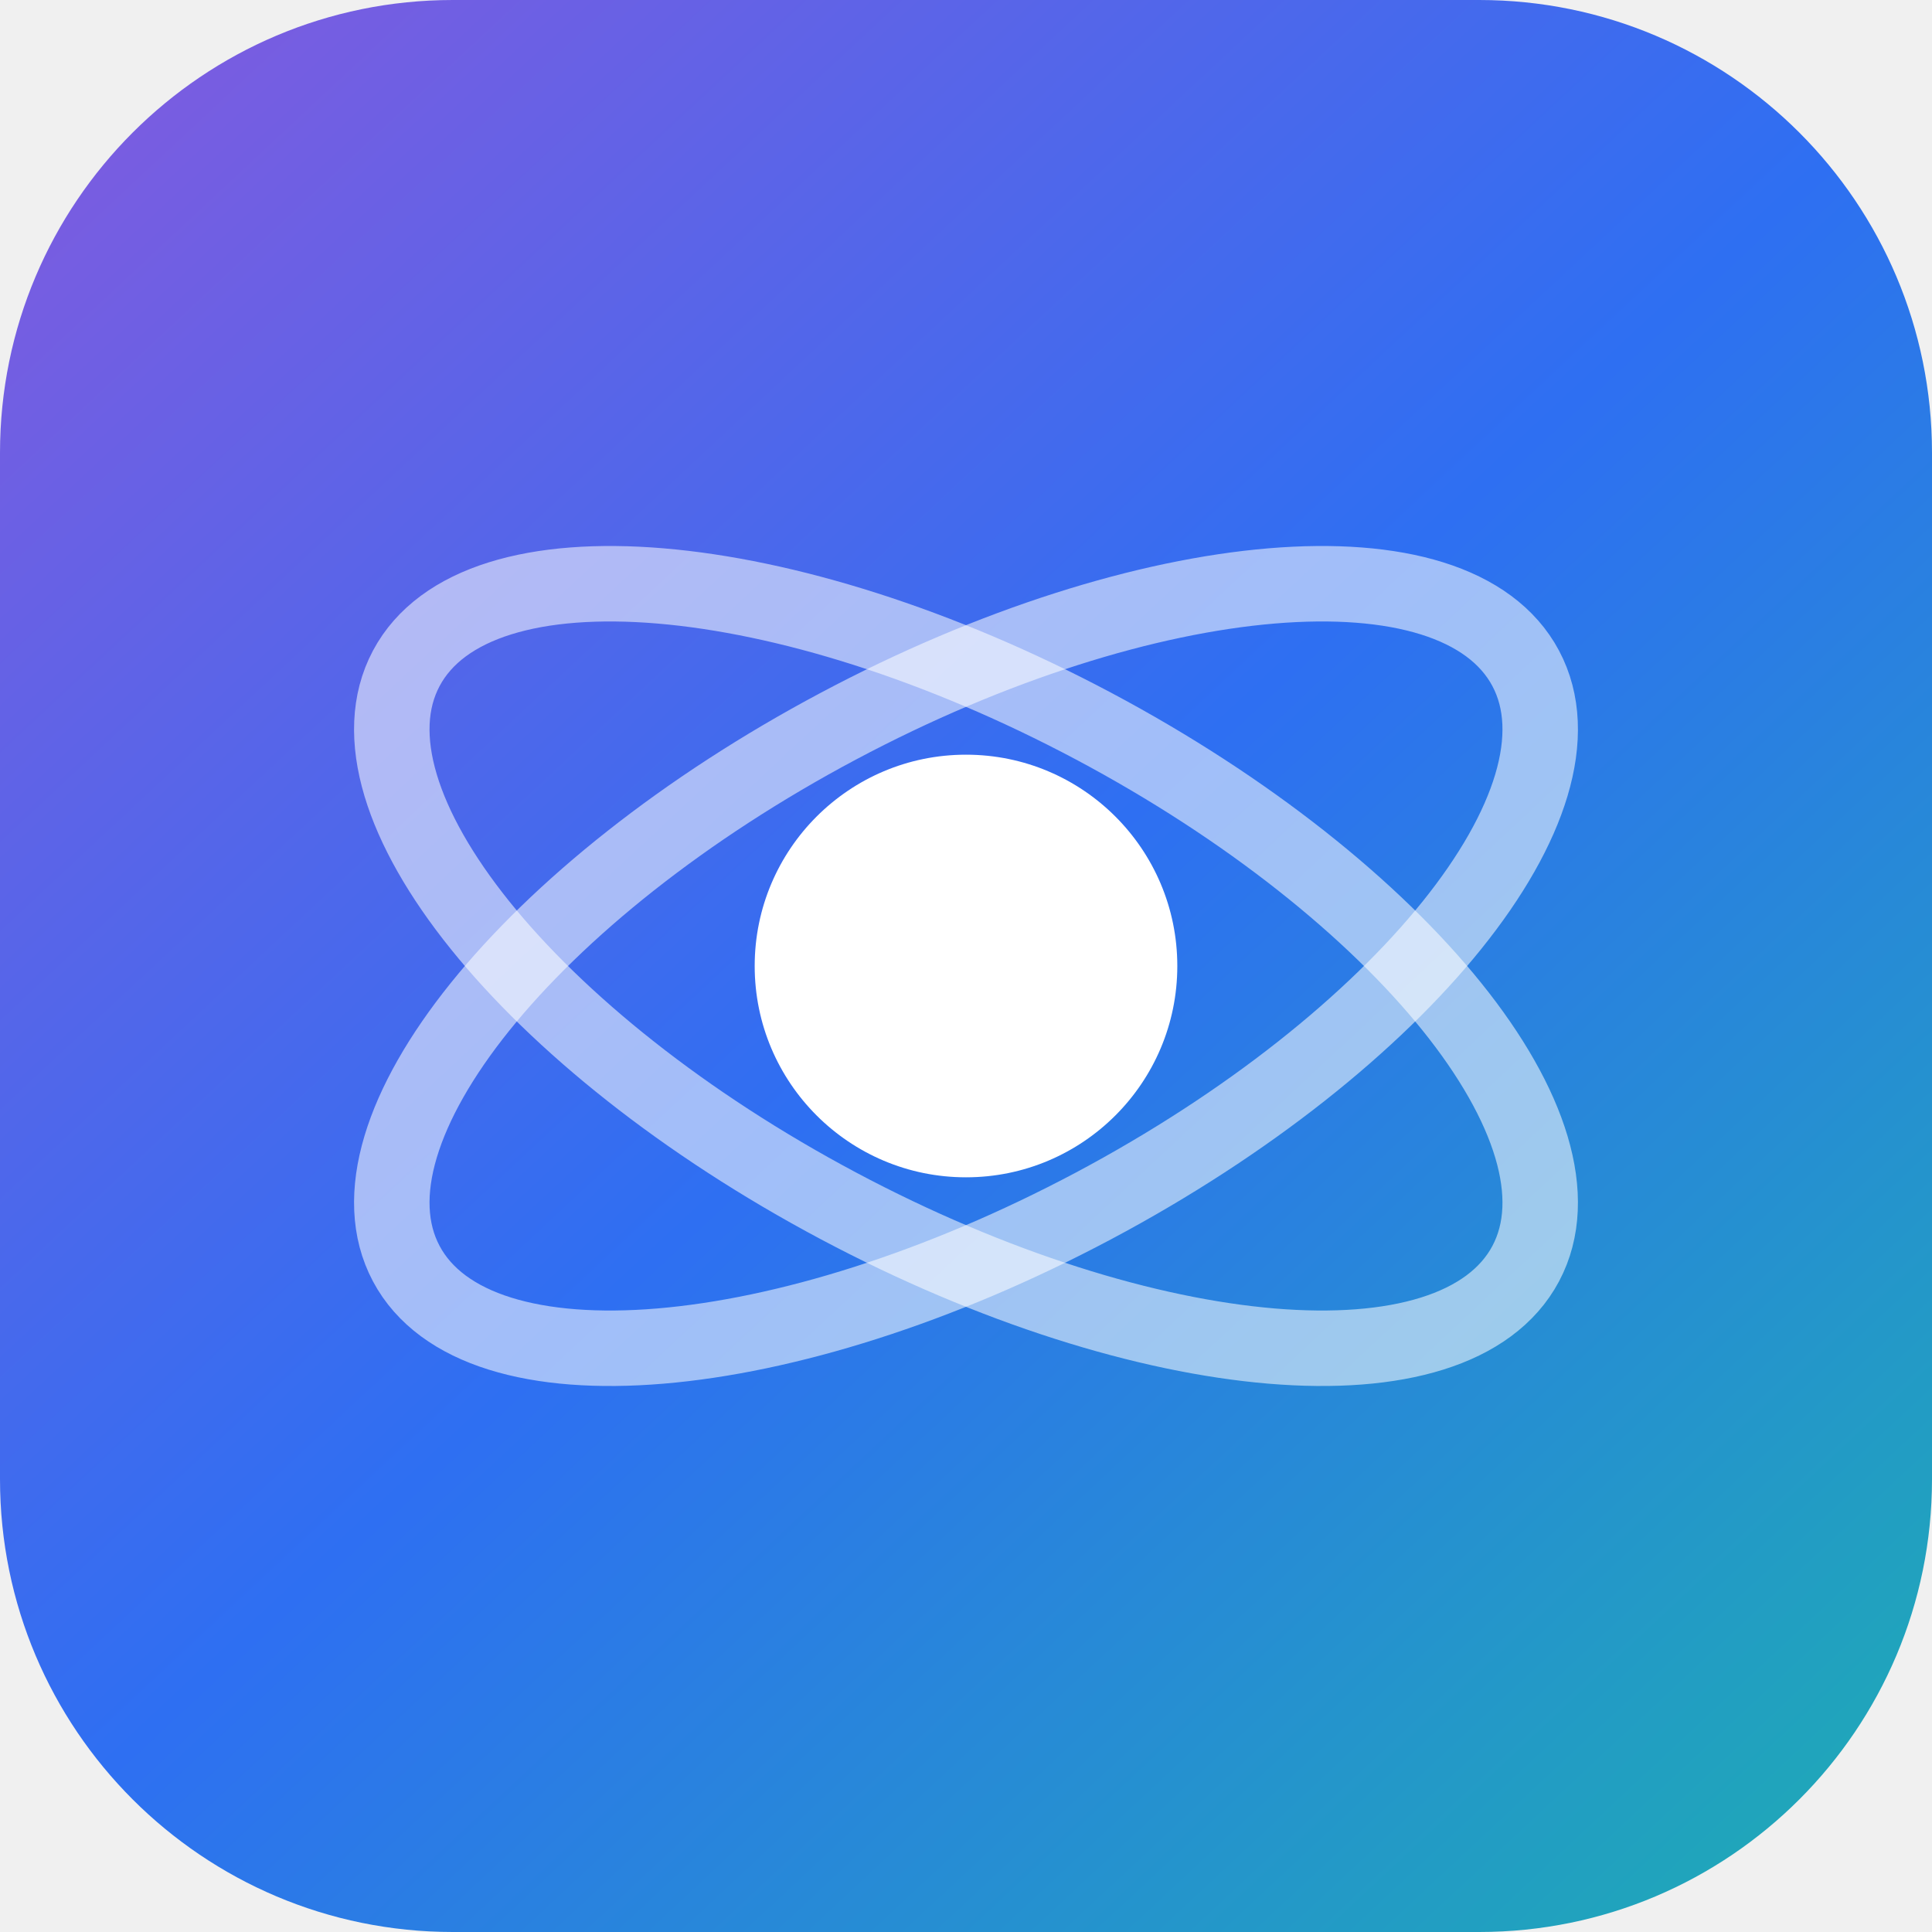
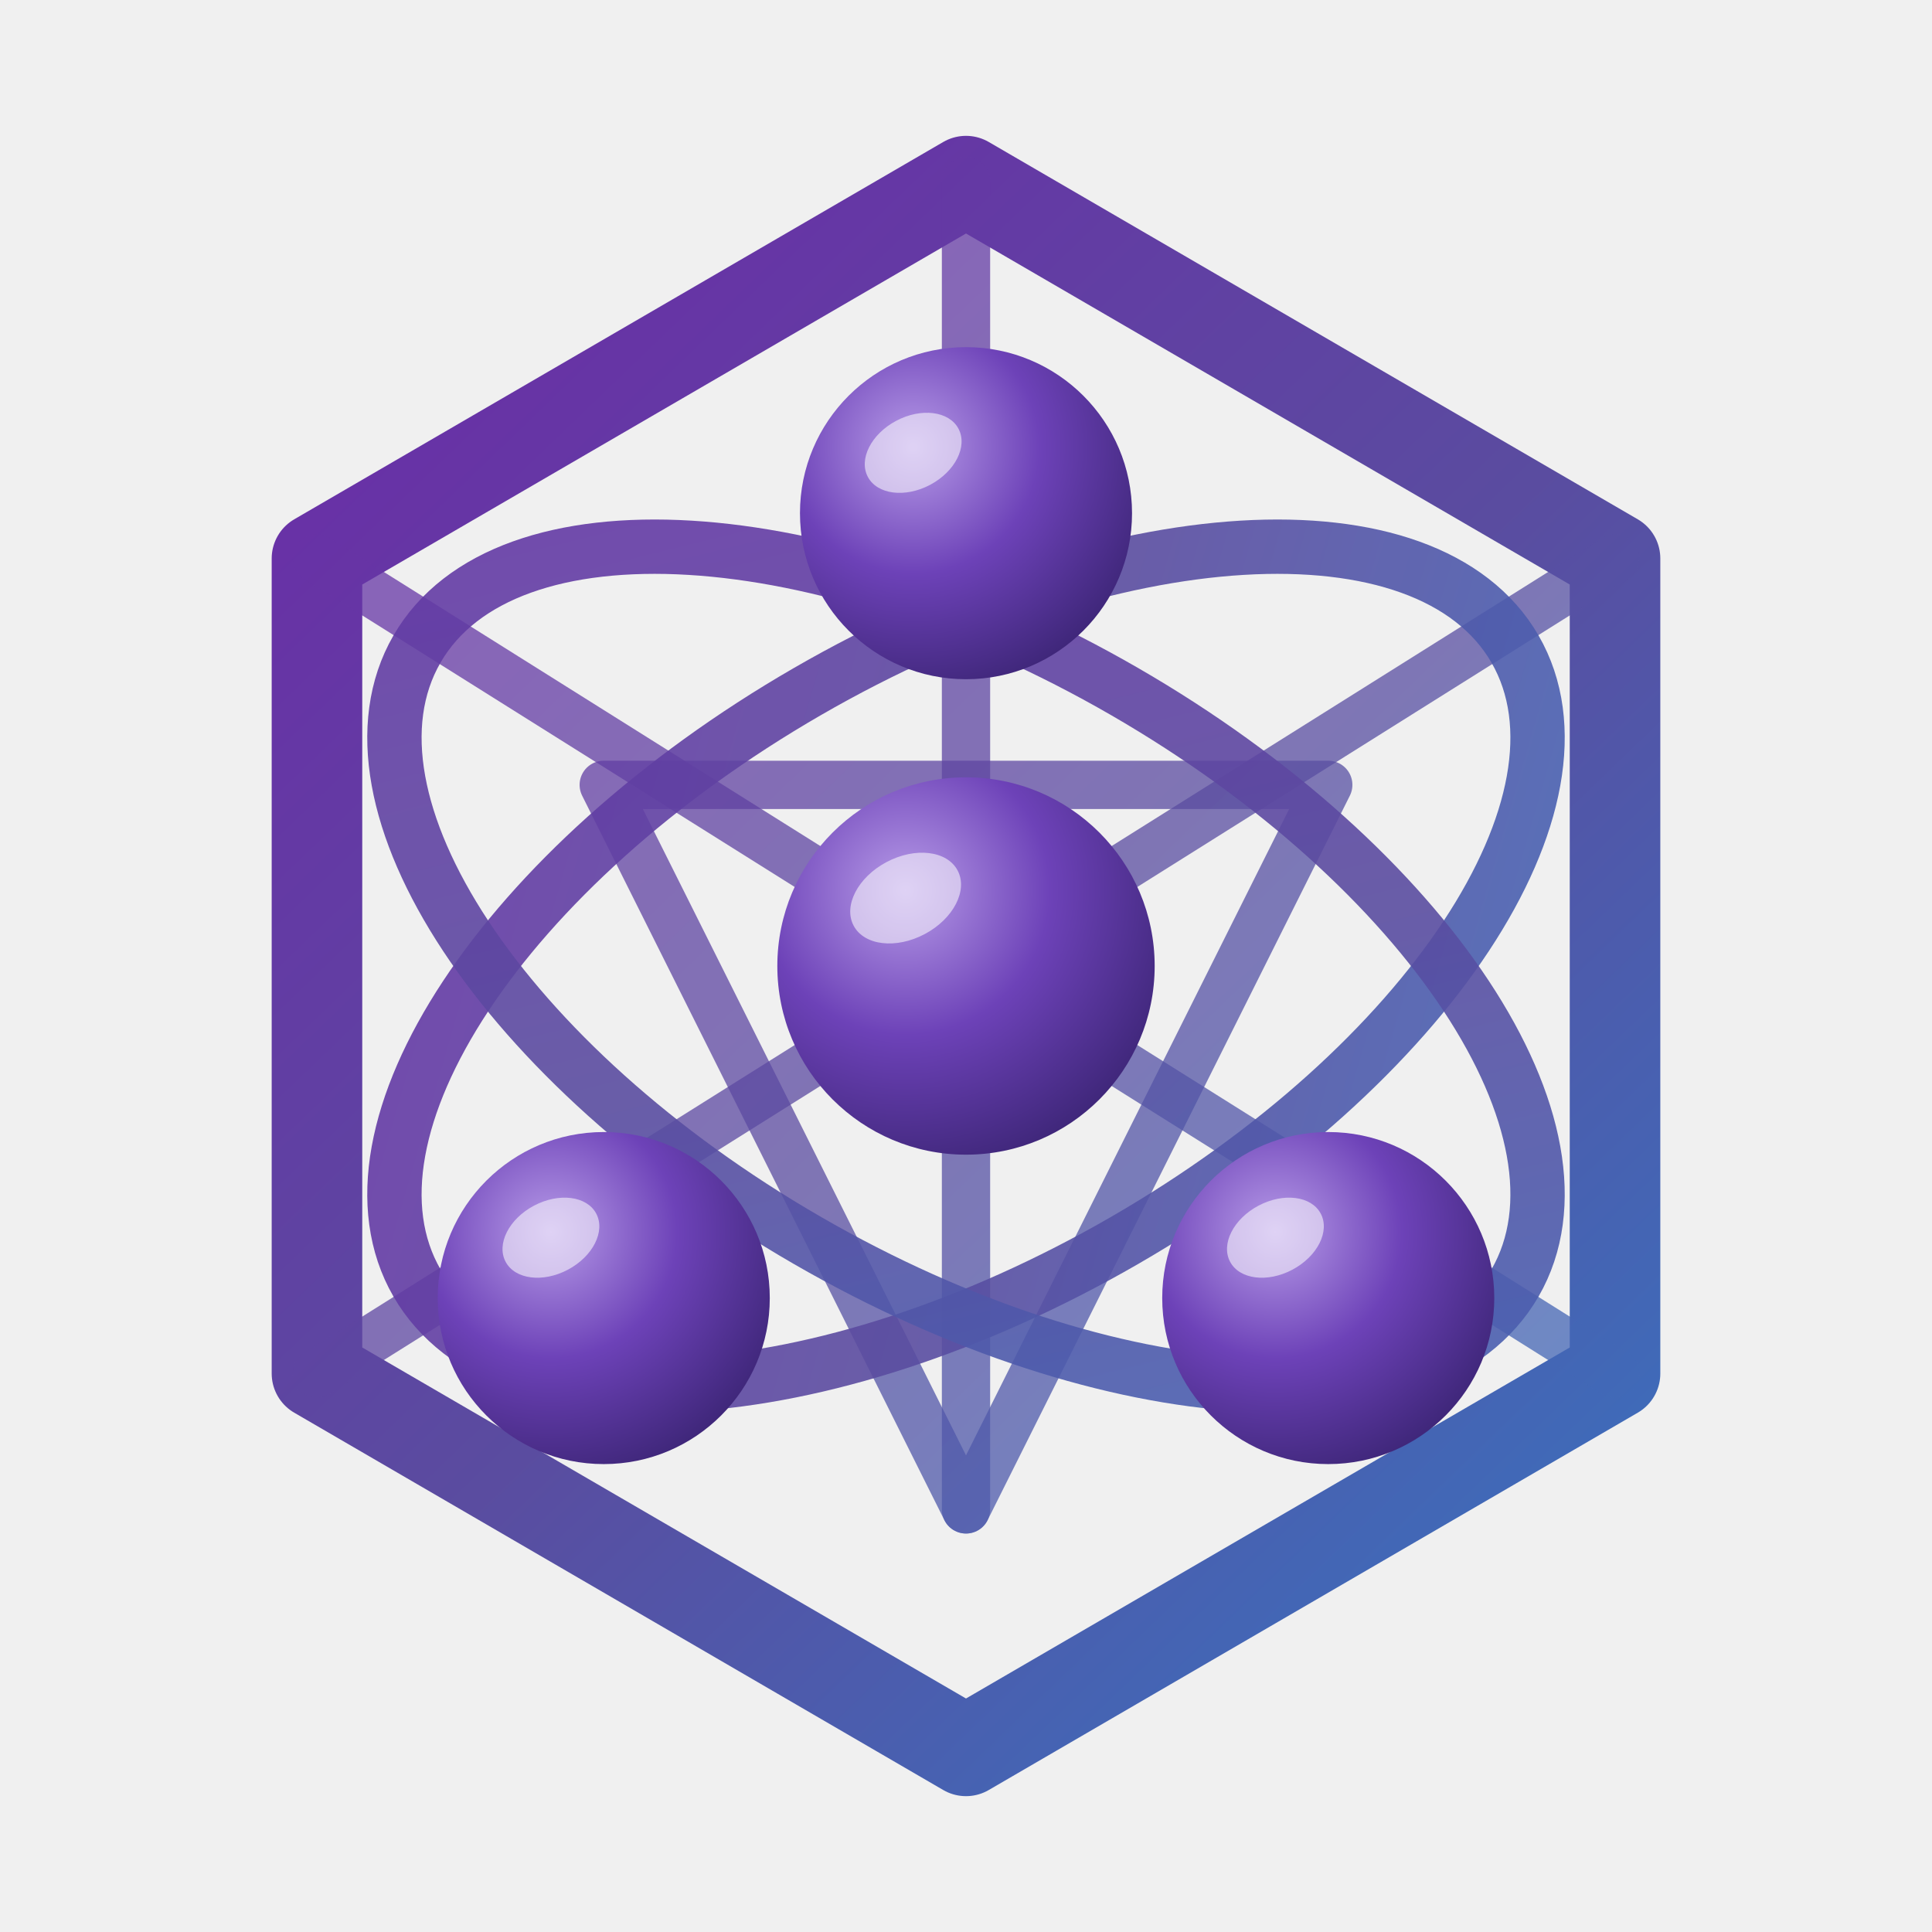
- <svg xmlns="http://www.w3.org/2000/svg" width="64" height="64" viewBox="0 0 64 64" role="img" aria-label="CharmQuark">
+ <svg xmlns="http://www.w3.org/2000/svg" width="128" height="128" viewBox="0 0 128 128" role="img" aria-label="CharmQuark">
  <defs>
-     <linearGradient id="cq" x1="4" y1="2" x2="60" y2="62" gradientUnits="userSpaceOnUse">
-       <stop offset="0" stop-color="#7C5CE0" />
-       <stop offset="0.5" stop-color="#2E6FF2" />
-       <stop offset="1" stop-color="#1FA8B8" />
+     <linearGradient id="cqG" x1="14" y1="12" x2="114" y2="116" gradientUnits="userSpaceOnUse">
+       <stop offset="0" stop-color="#6D28A8" />
+       <stop offset="0.52" stop-color="#5A4CA0" />
+       <stop offset="1" stop-color="#3576C2" />
    </linearGradient>
+     <radialGradient id="cqNode" cx="0.34" cy="0.30" r="0.85">
+       <stop offset="0" stop-color="#B79BE8" />
+       <stop offset="0.45" stop-color="#6D42B8" />
+       <stop offset="1" stop-color="#34206B" />
+     </radialGradient>
  </defs>
-   <rect width="64" height="64" rx="15" fill="url(#cq)" />
-   <ellipse cx="32" cy="32" rx="21" ry="9" fill="none" stroke="#FFFFFF" stroke-opacity="0.55" stroke-width="2.5" transform="rotate(-28 32 32)" />
-   <ellipse cx="32" cy="32" rx="21" ry="9" fill="none" stroke="#FFFFFF" stroke-opacity="0.55" stroke-width="2.5" transform="rotate(28 32 32)" />
-   <circle cx="32" cy="32" r="7" fill="#FFFFFF" />
+   <g fill="none" stroke="url(#cqG)" stroke-linecap="round" stroke-linejoin="round">
+     <path d="M64 12 L107 37 L107 91 L64 116 L21 91 L21 37 Z" stroke-width="6" />
+     <path d="M64 12 L64 100 M21 37 L107 91 M107 37 L21 91" stroke-width="3.2" opacity="0.75" />
+     <path d="M40 52 L88 52 M40 52 L64 100 M88 52 L64 100" stroke-width="3.2" opacity="0.75" />
+     <ellipse cx="64" cy="64" rx="42" ry="21" stroke-width="3.6" opacity="0.9" transform="rotate(-30 64 64)" />
+     <ellipse cx="64" cy="64" rx="42" ry="21" stroke-width="3.6" opacity="0.9" transform="rotate(30 64 64)" />
+   </g>
+   <g>
+     <circle cx="64" cy="34" r="11" fill="url(#cqNode)" />
+     <circle cx="64" cy="64" r="12.5" fill="url(#cqNode)" />
+     <circle cx="40" cy="86" r="11" fill="url(#cqNode)" />
+     <circle cx="88" cy="86" r="11" fill="url(#cqNode)" />
+     <g fill="#FFFFFF" opacity="0.55">
+       <ellipse cx="60.5" cy="30" rx="3.4" ry="2.4" transform="rotate(-28 60.5 30)" />
+       <ellipse cx="60" cy="59.5" rx="3.9" ry="2.7" transform="rotate(-28 60 59.5)" />
+       <ellipse cx="36.5" cy="82" rx="3.4" ry="2.4" transform="rotate(-28 36.5 82)" />
+       <ellipse cx="84.5" cy="82" rx="3.4" ry="2.4" transform="rotate(-28 84.5 82)" />
+     </g>
+   </g>
</svg>
